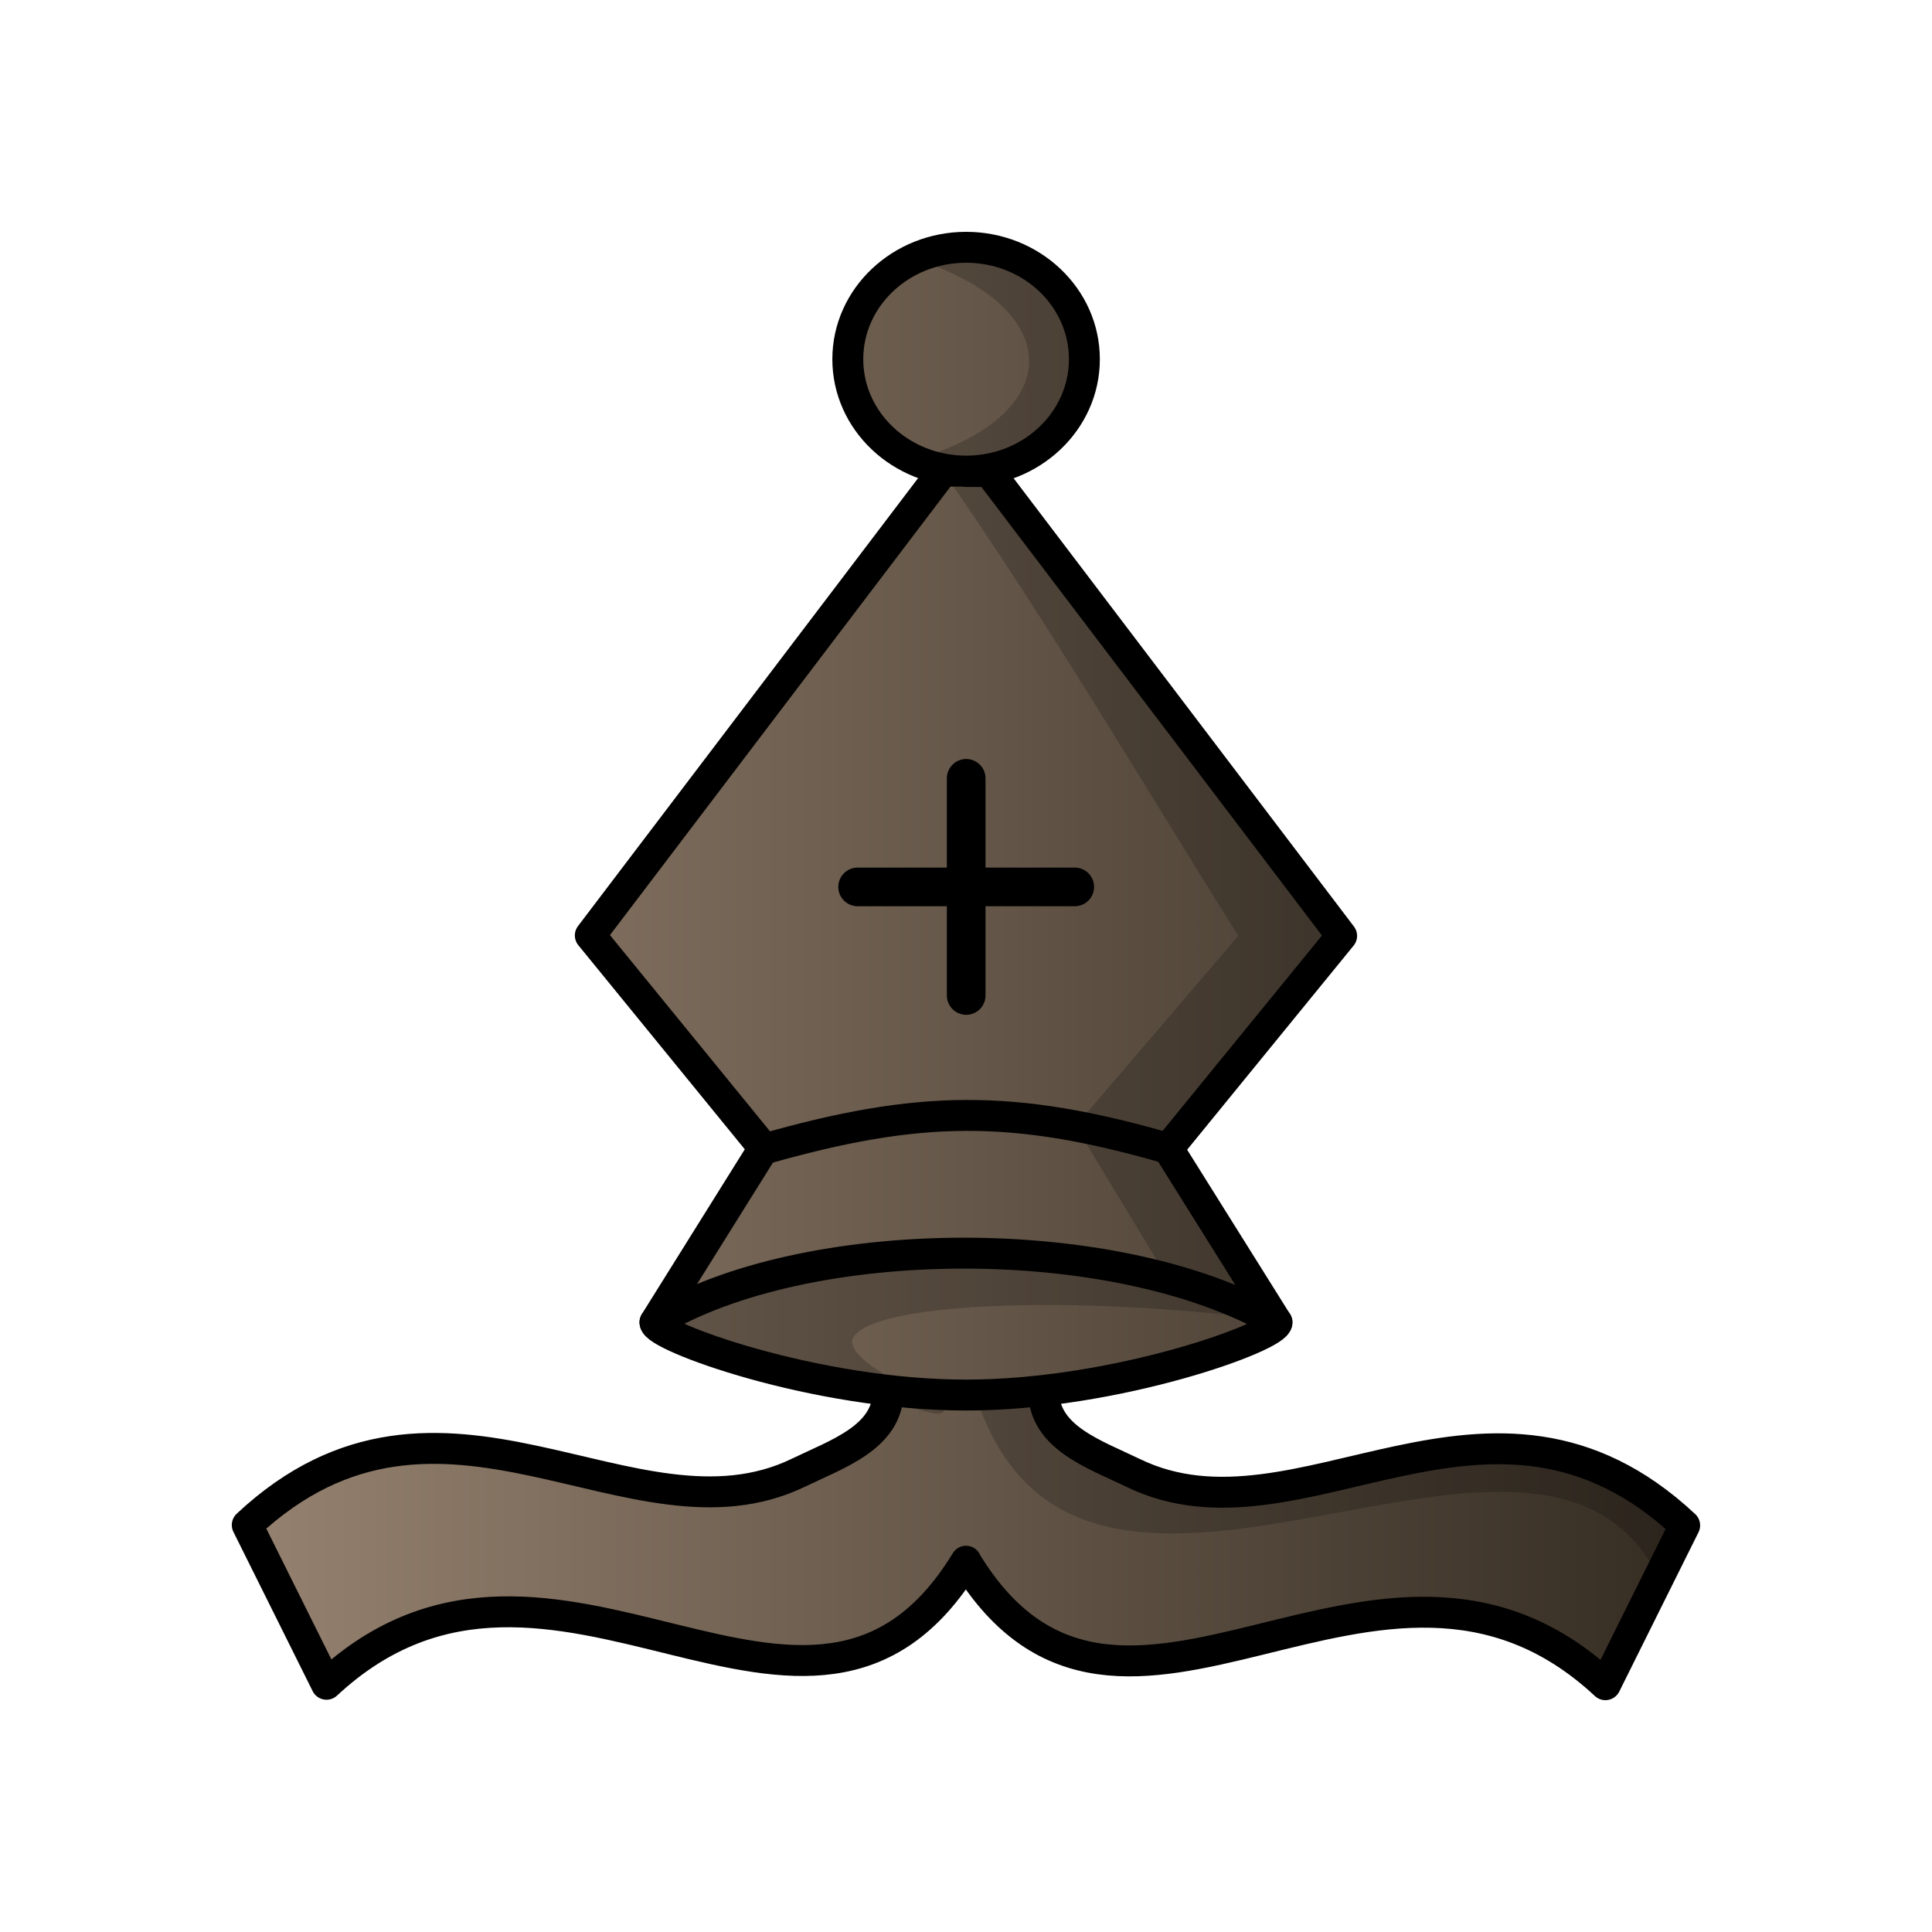
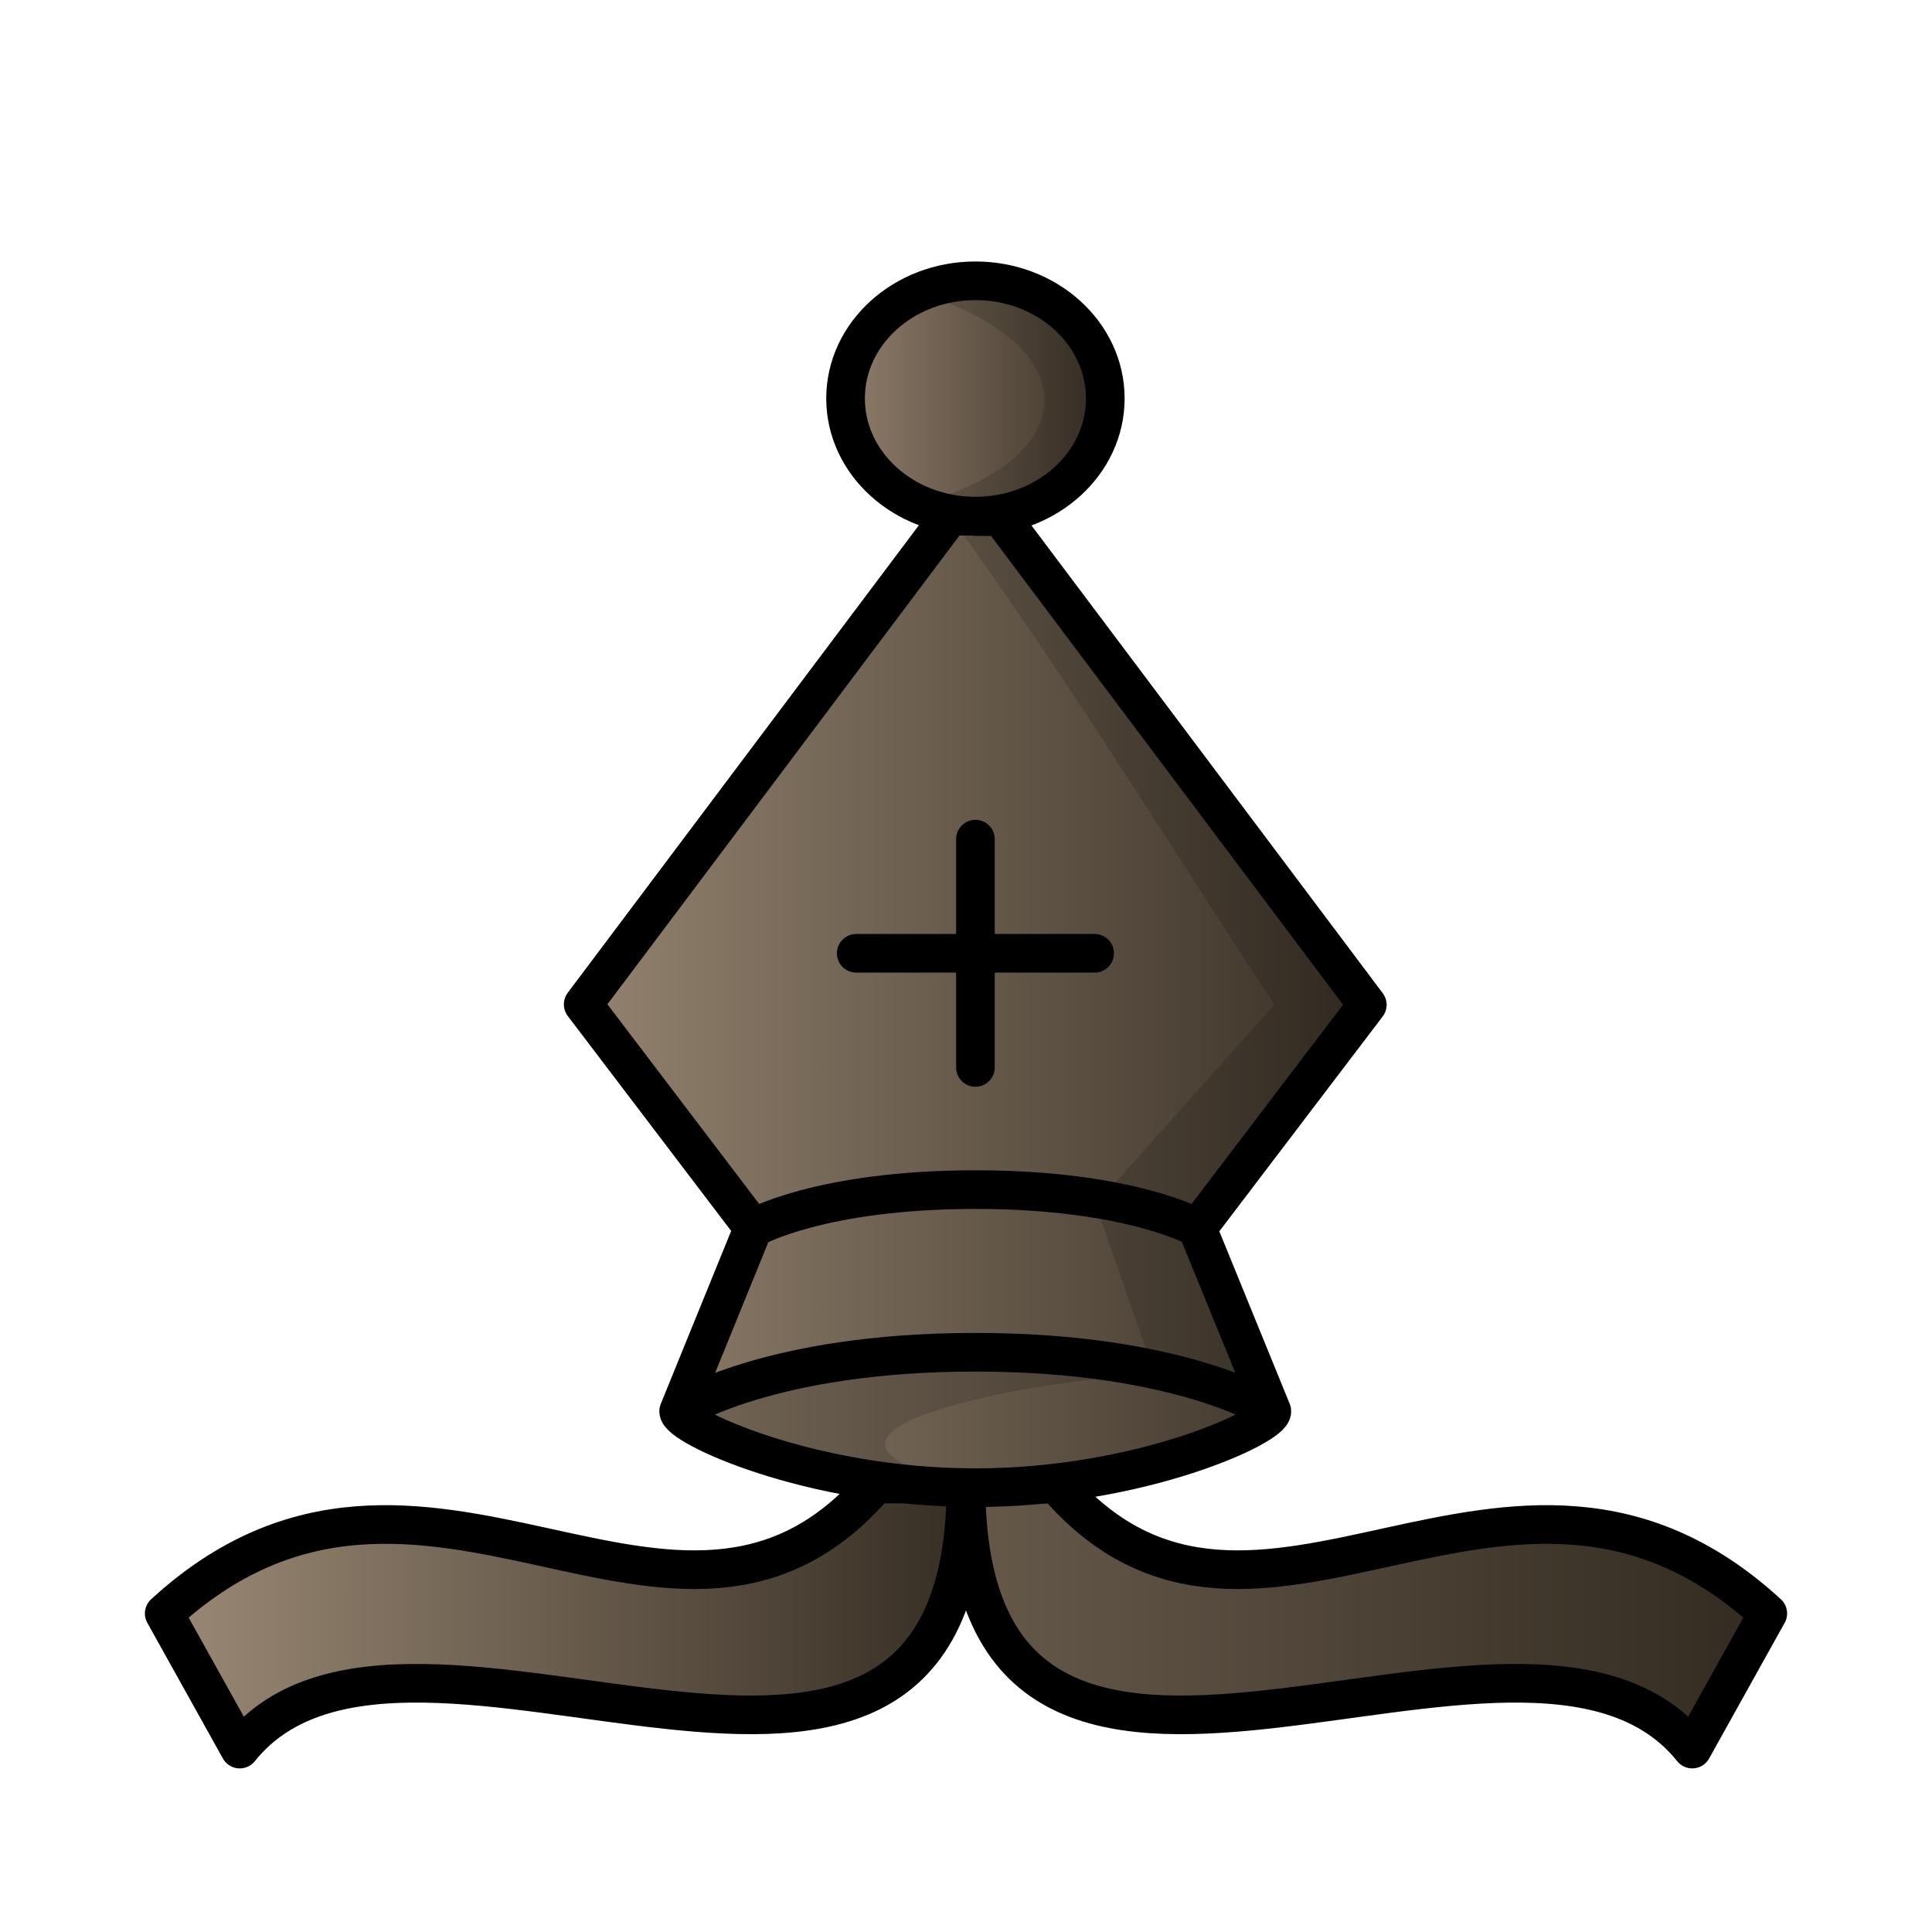
- <svg xmlns="http://www.w3.org/2000/svg" width="50mm" height="50mm" clip-rule="evenodd" fill-rule="evenodd" image-rendering="optimizeQuality" shape-rendering="geometricPrecision" text-rendering="geometricPrecision" viewBox="0 0 50 50">
+ <svg xmlns="http://www.w3.org/2000/svg" xmlns:xlink="http://www.w3.org/1999/xlink" width="50mm" height="50mm" clip-rule="evenodd" fill-rule="evenodd" image-rendering="optimizeQuality" shape-rendering="geometricPrecision" text-rendering="geometricPrecision" viewBox="0 0 50 50">
  <defs>
-     <linearGradient id="a" x1="174.21" x2="211.59" y1="44.774" y2="44.774" gradientTransform="translate(-171.06 -20.508) scale(1.0164)" gradientUnits="userSpaceOnUse">
+     <linearGradient id="a" x1="-497.87" x2="-466.88" y1="13.855" y2="13.855" gradientTransform="matrix(1.011 0 0 1.052 512.68 12.69)" gradientUnits="userSpaceOnUse">
+       <stop stop-color="#978672" offset="0" />
+       <stop stop-color="#342c22" offset="1" />
+     </linearGradient>
+     <linearGradient id="b" x1="272.22" x2="294.03" y1="-517.16" y2="-517.16" gradientTransform="matrix(.94693 0 0 .9696 -252.93 543)" gradientUnits="userSpaceOnUse" xlink:href="#a" />
+     <linearGradient id="c" x1="314.87" x2="272.15" y1="-516.97" y2="-516.97" gradientTransform="matrix(-.94693 0 0 .9696 302.93 543.01)" gradientUnits="userSpaceOnUse" xlink:href="#a" />
+     <linearGradient id="d" x1="272.88" x2="293.31" y1="-482.76" y2="-482.76" gradientTransform="matrix(1.098 0 0 1.0515 -285.59 533.53)" gradientUnits="userSpaceOnUse" xlink:href="#a" />
+     <linearGradient id="e" x1="279.55" x2="286.66" y1="-497.61" y2="-497.61" gradientTransform="matrix(1.098 0 0 1.0515 -285.59 533.53)" gradientUnits="userSpaceOnUse">
      <stop stop-color="#968270" offset="0" />
      <stop stop-color="#342c22" offset="1" />
    </linearGradient>
  </defs>
  <g stroke="#000" stroke-linecap="round" stroke-linejoin="round">
-     <path d="M25.004 6.4c-1.691 0-3.063 1.297-3.063 2.896 0 1.6 1.372 2.896 3.063 2.896 1.69 0 3.06-1.297 3.06-2.896 0-1.6-1.37-2.896-3.06-2.896zm-2.016 29.611c-.012 1.186-1.317 1.615-2.326 2.103-4.299 2.078-9.233-3.354-14.263 1.353l2.051 4.122c5.867-5.464 12.526 3.426 16.55-3.185v.01c4.022 6.61 10.682-2.278 16.548 3.186l2.051-4.123c-5.03-4.707-9.963.725-14.263-1.353-1.008-.488-2.313-.918-2.326-2.103m3.222-6.297l4.489-5.504-9.123-12.017h-.594v-.01H24.4l-9.123 12.016 4.489 5.504-2.816 4.508c-.026.357 4.132 1.883 8.049 1.883 3.916 0 8.075-1.526 8.048-1.883z" fill="url(#a)" stroke-width=".8" />
-     <g fill="none">
-       <path d="M16.952 34.222c3.85-2.34 11.869-2.434 16.097 0M19.749 29.744c4.027-1.148 6.455-1.184 10.484-.02" stroke-width=".8" />
-       <path d="M22.195 22.953h5.62m-2.81-2.81v5.62" />
-     </g>
+     <path d="M22.665 38.406c-5.16 6.013-11.715-2.801-18.415 3.35l1.955 3.51c4.37-5.45 18.795 5.01 18.795-6.86z" fill="url(#b)" />
+     <path d="M27.335 38.406c5.16 6.013 11.715-2.801 18.415 3.35l-1.955 3.51C39.425 39.816 25 50.276 25 38.406z" fill="url(#c)" />
+     <path d="M30.985 31.791l4.4-5.787-9.488-12.635h-.653v-.01h-.662l-9.489 12.634 4.4 5.788-1.929 4.74c-.029.375 3.375 1.98 7.675 1.98s7.705-1.605 7.676-1.98z" fill="url(#d)" />
+     <path d="M25.245 7.267c-1.857 0-3.362 1.363-3.362 3.045 0 1.681 1.506 3.045 3.362 3.045s3.36-1.364 3.36-3.045c0-1.682-1.504-3.045-3.36-3.045z" fill="url(#e)" />
+     <path d="M22.159 24.671h6.17m-3.085-2.954v5.908" fill="none" />
  </g>
-   <path d="M16.952 34.221s9.256 3.028 7.007 2.035c-6.035-2.667 2.713-3.01 8.48-2.281-6.694-2.17-8.583-2.018-15.487.246z" opacity=".2" stroke="#000" stroke-width=".265" />
-   <path d="M25.004 6.4c-.48 0-.933.107-1.338.294 4.025 1.299 3.885 4.095 0 5.203.405.187.858.294 1.338.294 1.69 0 3.06-1.297 3.06-2.896S26.695 6.4 25.005 6.4zm-.603 5.793c2.71 3.894 5.125 8.005 7.646 12.027l-4.213 4.92 2.585 4.265 2.63.816-2.817-4.497 4.49-5.504-9.124-12.017h-.594v-.01zM25.309 36.291c2.818 8.122 14.522-1.72 17.618 4.538l.673-1.351s-.846-1.34-3.75-1.906c-3.422-.207-12.202 2.615-12.84-1.362z" opacity=".2" />
+   <path d="M25.245 7.266c-.527 0-1.025.114-1.469.31 4.42 1.365 4.266 4.305 0 5.47.445.197.942.31 1.469.31 1.857 0 3.36-1.364 3.36-3.045 0-1.681-1.504-3.044-3.36-3.045zm-.662 6.092c2.975 4.094 5.627 8.417 8.395 12.646l-4.625 5.173 1.54 4.4 2.888.86-1.795-4.647 4.928-5.787-10.016-12.635h-.652v-.01z" opacity=".15" />
+   <path d="M24.903 35.055c-2.875.012-5.502.233-7.337 1.464 2.03 1.462 4.944 2.036 7.818 1.98-6.648-1.406 1.89-2.887 4.51-2.922-1.417-.357-3.454-.528-4.991-.522z" opacity=".15" />
+   <path d="M17.566 36.519s2.316-1.523 7.675-1.523c5.36 0 7.675 1.523 7.675 1.523M19.494 31.781s1.735-.994 5.75-.994 5.75.994 5.75.994" fill="none" stroke="#000" />
</svg>
